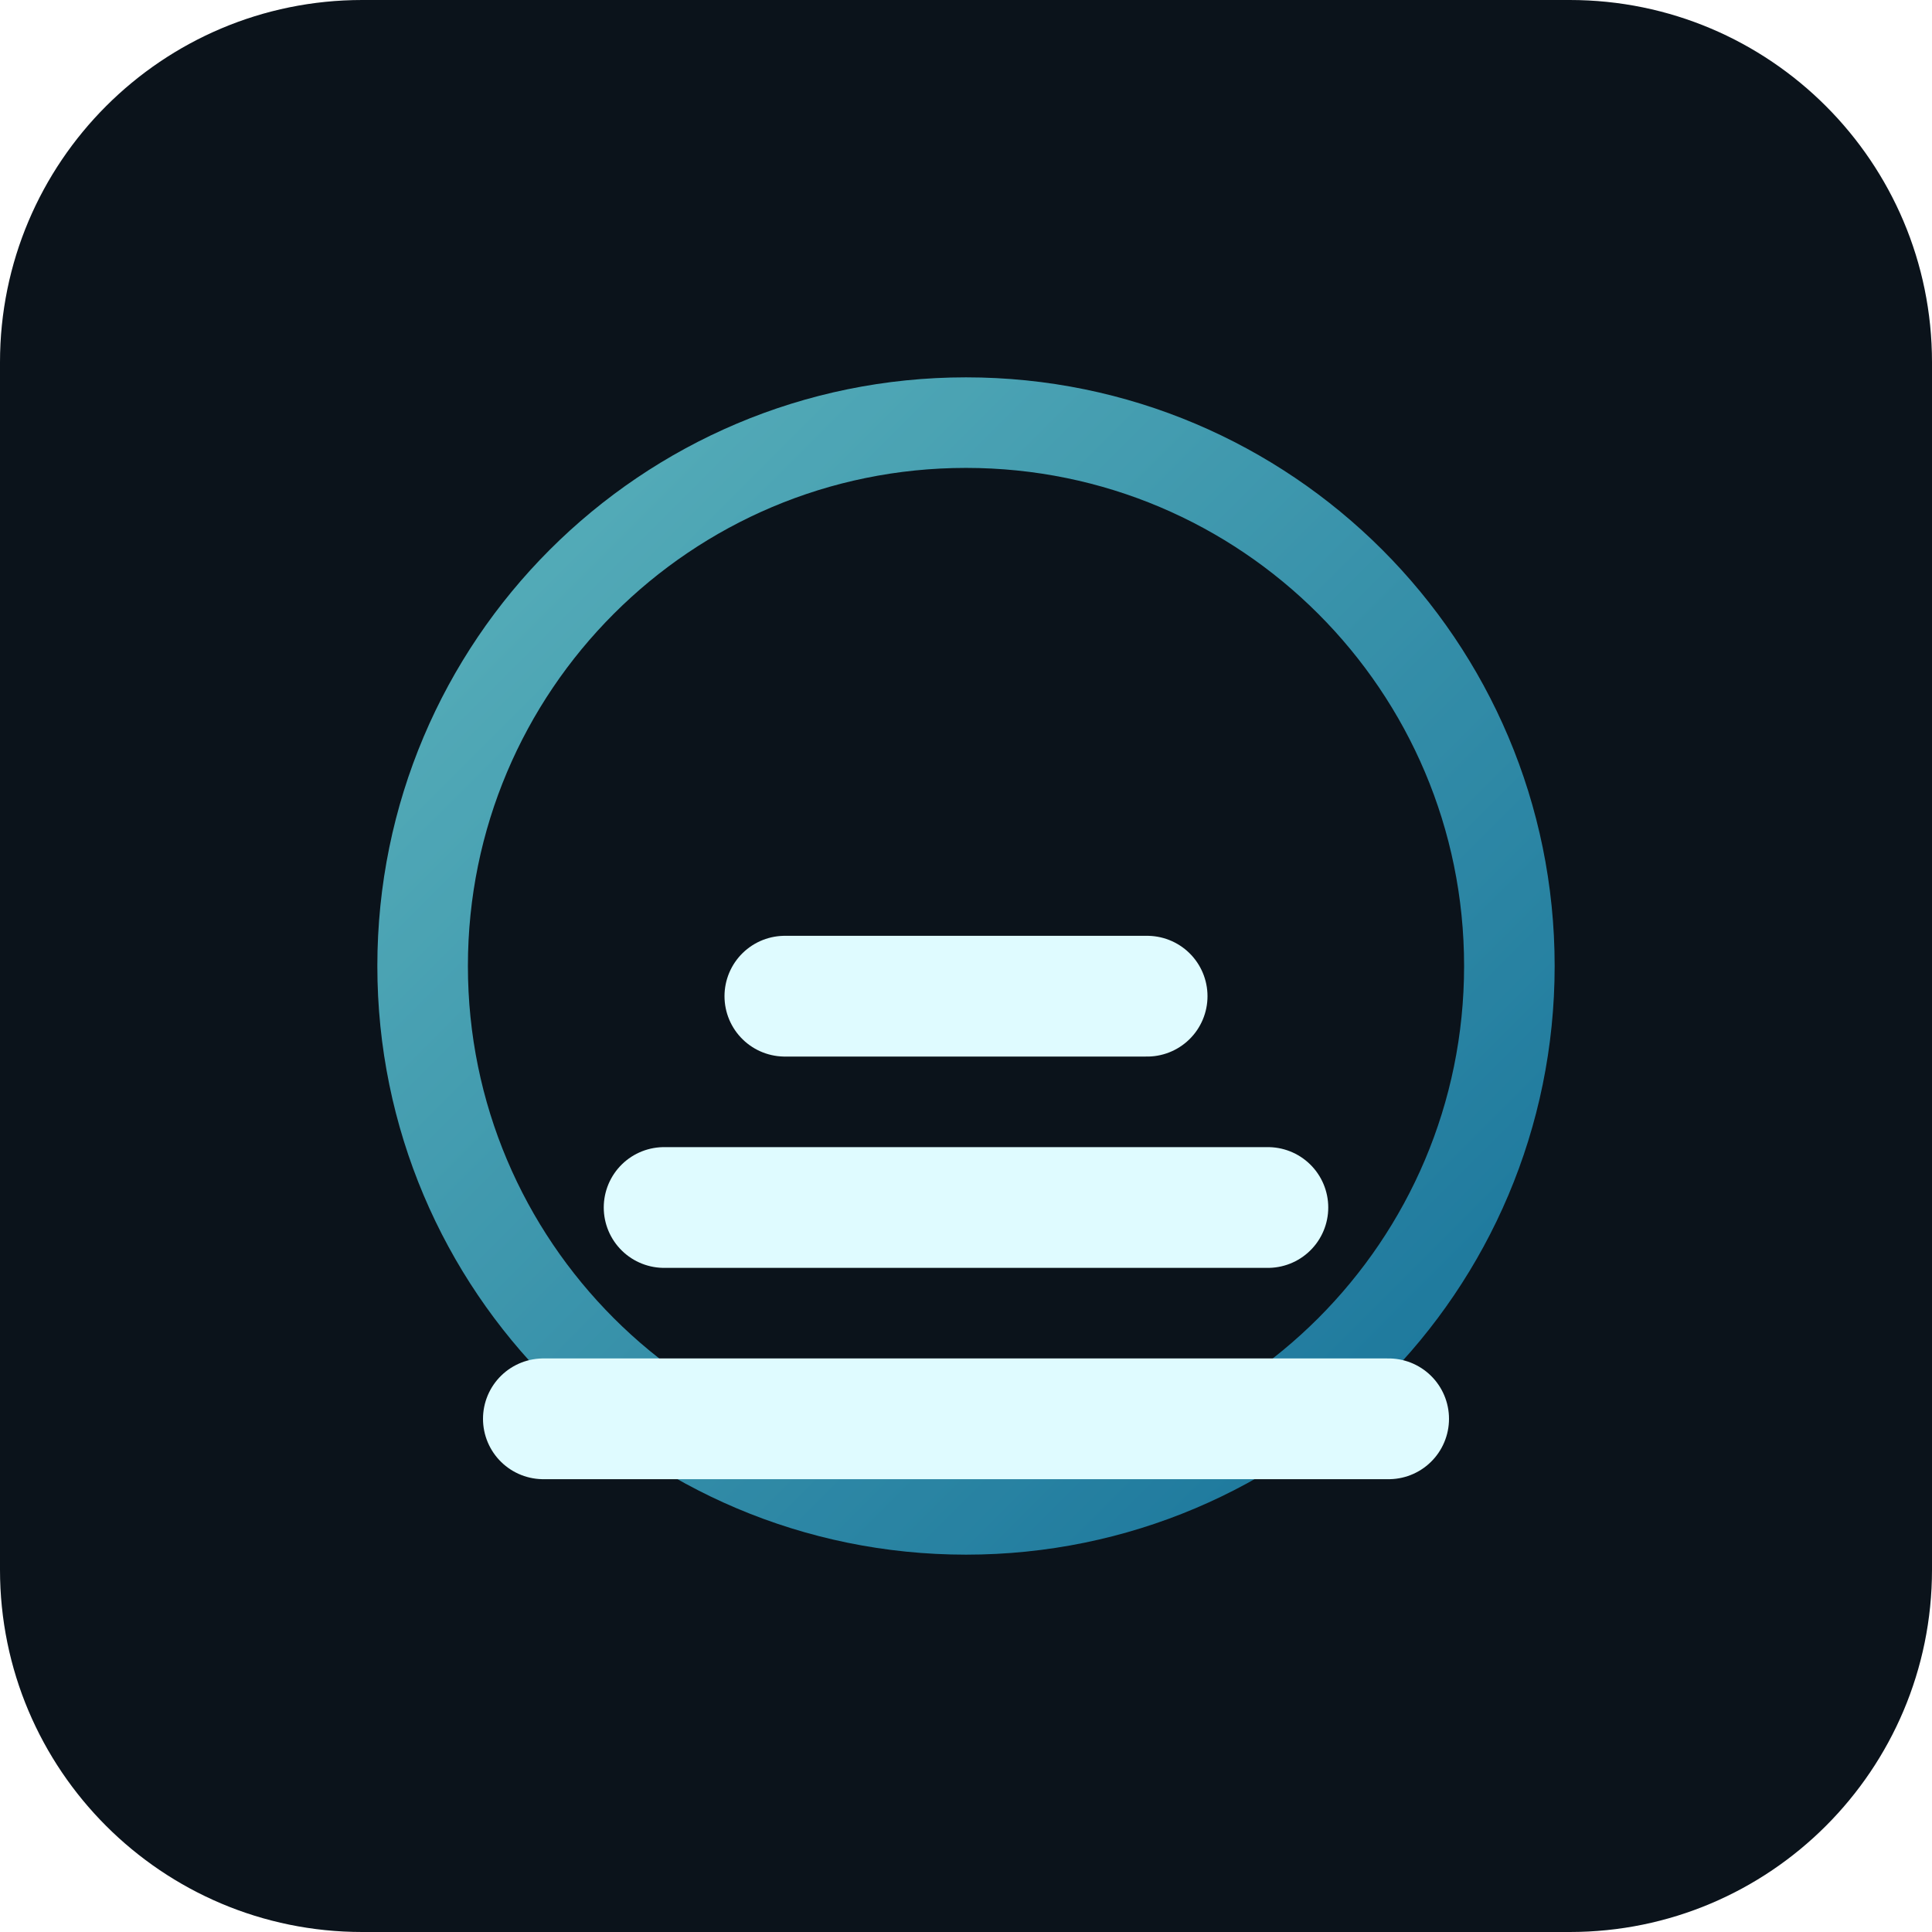
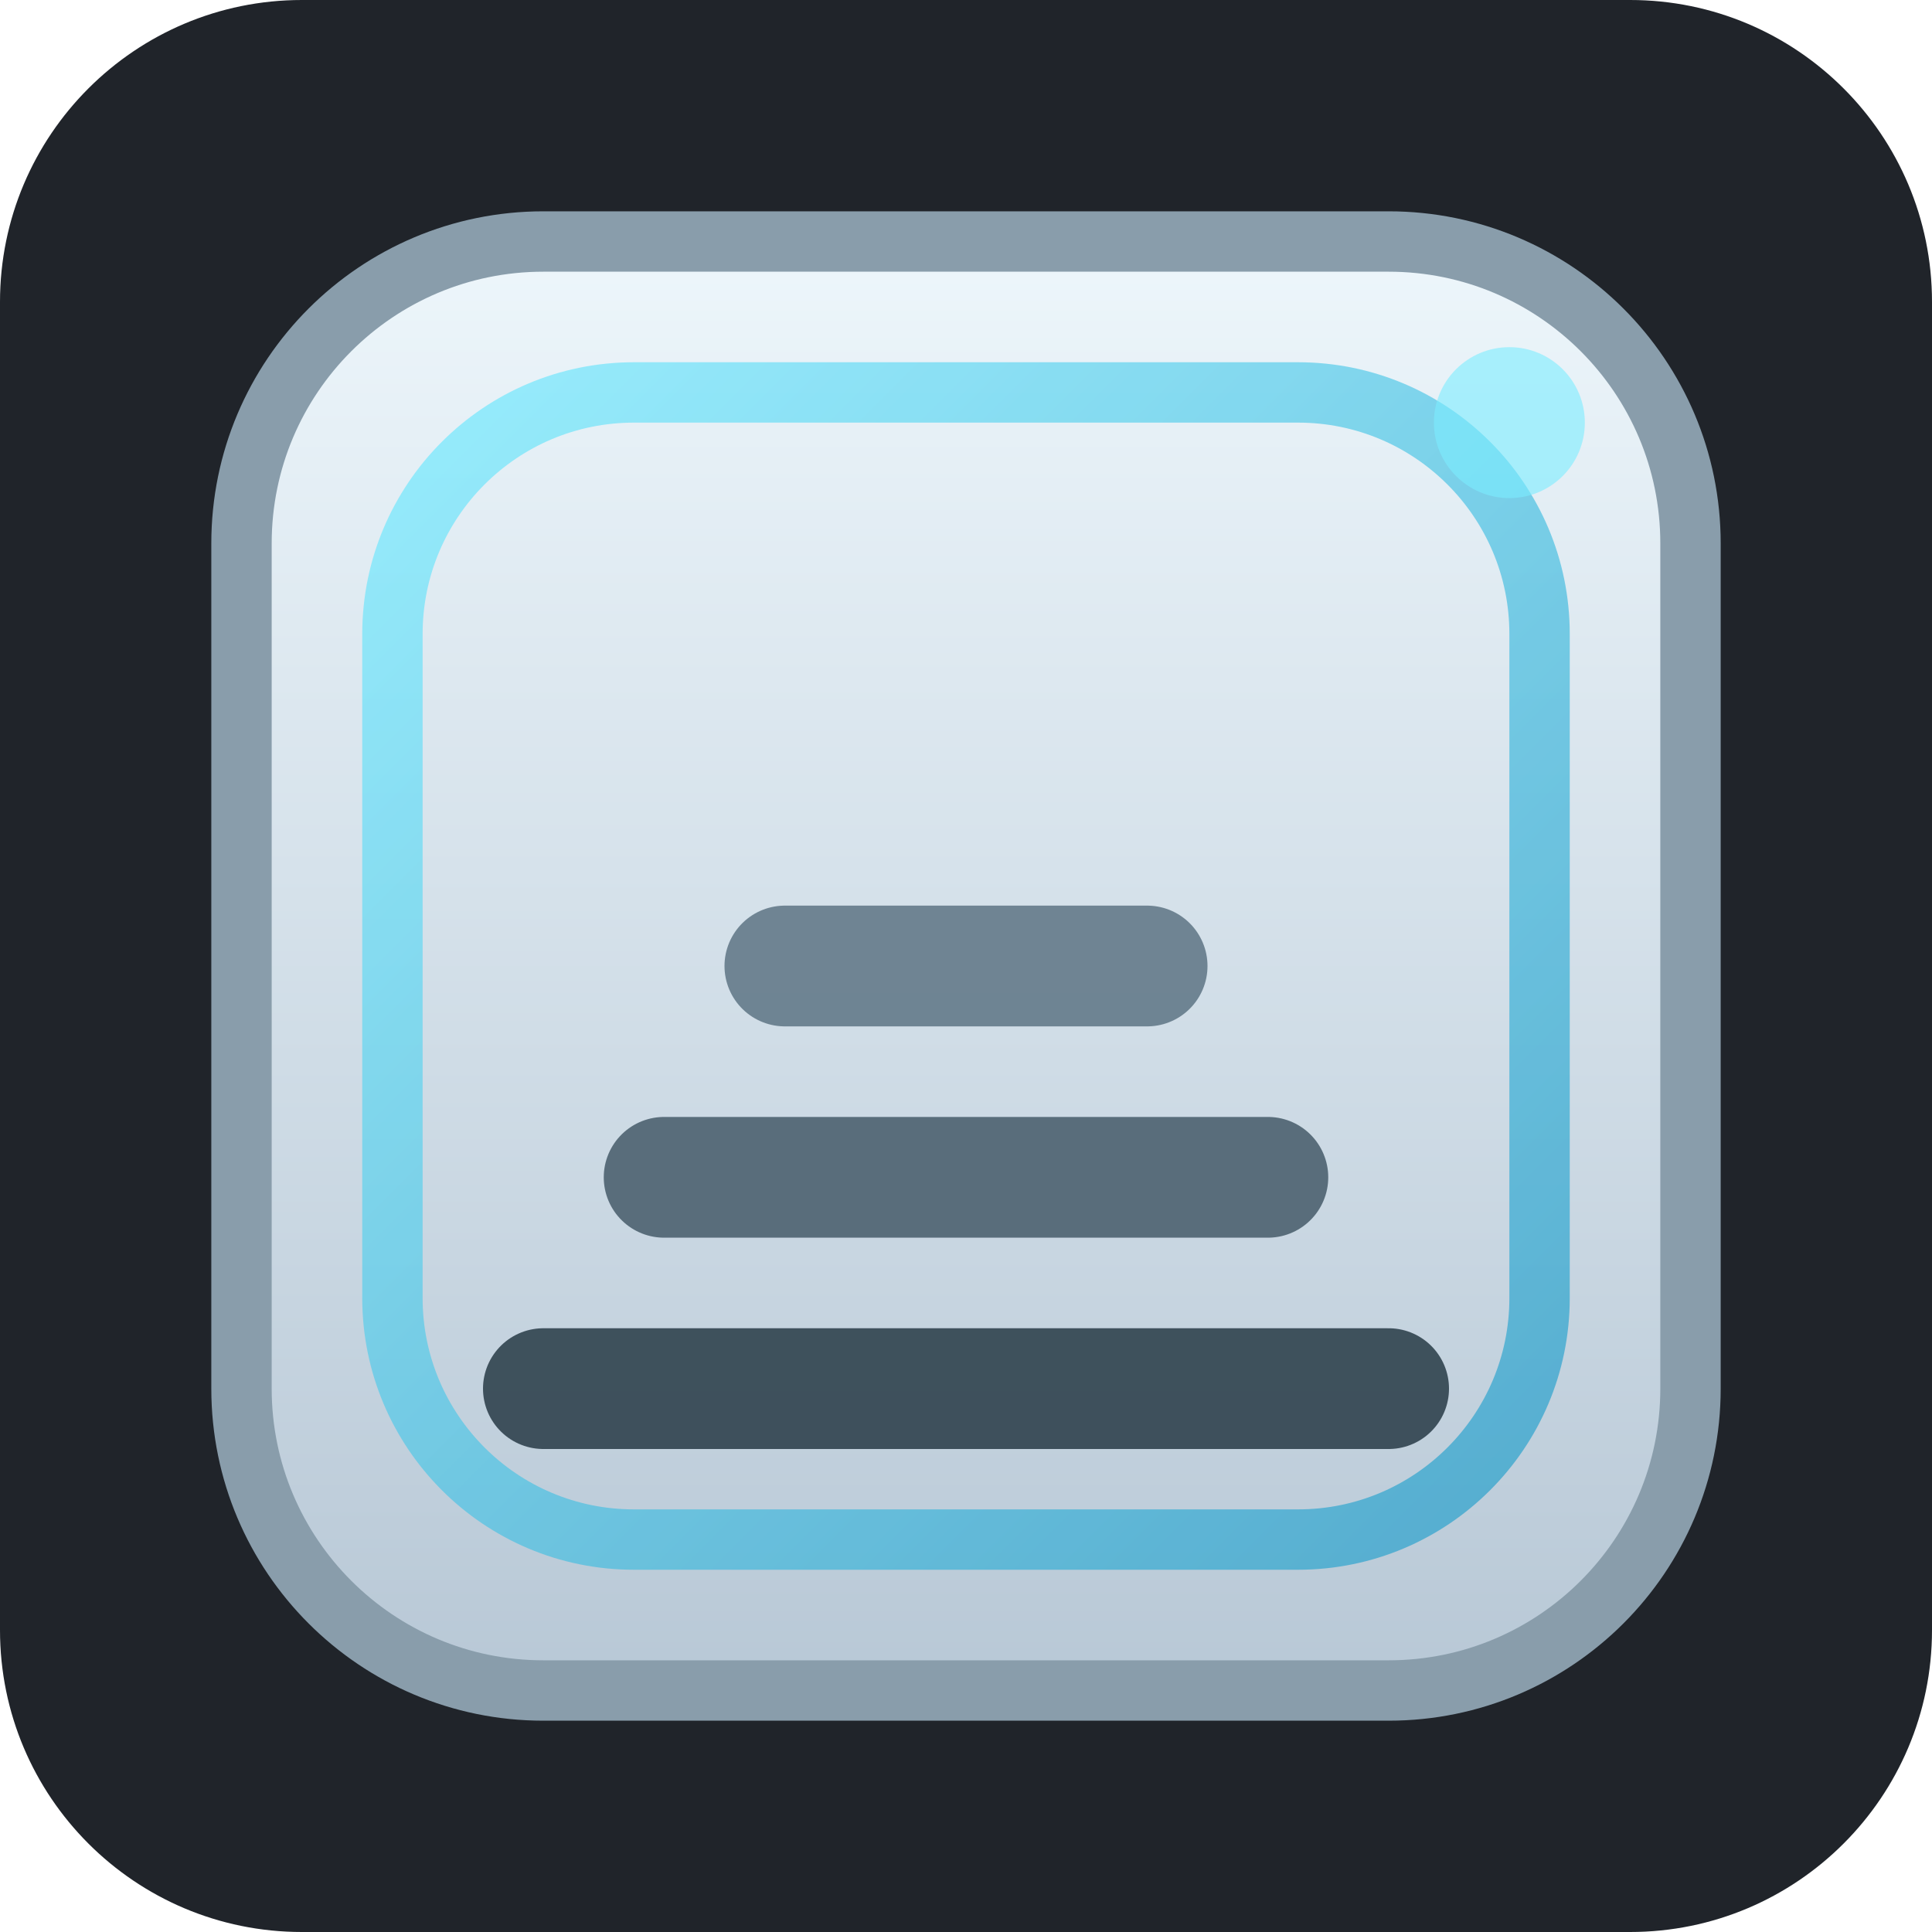
<svg xmlns="http://www.w3.org/2000/svg" viewBox="0 0 64 64">
  <defs>
-     <linearGradient id="exitGlow" x1="0" y1="0" x2="1" y2="1">
-       <stop offset="0" stop-color="#7cf4ff" />
-       <stop offset="1" stop-color="#1d9bd0" />
+     <linearGradient id="liftPad" x1="0" y1="0" x2="0" y2="1">
+       <stop offset="0" stop-color="#edf6fb" />
+       <stop offset="1" stop-color="#b8c8d6" />
+     </linearGradient>
+     <linearGradient id="liftGlow" x1="0" y1="0" x2="1" y2="1">
+       <stop offset="0" stop-color="#79ebff" />
+       <stop offset="1" stop-color="#2b9fca" />
    </linearGradient>
  </defs>
-   <rect width="64" height="64" rx="12" fill="#0b131b" />
-   <g>
-     <animateTransform attributeName="transform" type="rotate" values="0 32 32;360 32 32" dur="8s" repeatCount="indefinite" />
-     <circle cx="32" cy="32" r="18" fill="none" stroke="url(#exitGlow)" stroke-width="3" opacity=".7" />
+   <rect width="64" height="64" rx="10" fill="#20242a" />
+   <rect x="8" y="8" width="48" height="48" rx="10" fill="url(#liftPad)" stroke="#899dab" stroke-width="2" />
+   <g opacity=".9">
+     <path d="M18 46h28" stroke="#30424e" stroke-width="4" stroke-linecap="round" />
+     <path d="M22 39h20" stroke="#4d6270" stroke-width="4" stroke-linecap="round" />
+     <path d="M26 32h12" stroke="#647a89" stroke-width="4" stroke-linecap="round" />
  </g>
-   <g>
-     <animate attributeName="opacity" values=".7;1;.7" dur="2s" repeatCount="indefinite" />
-     <path d="M18 47h28" stroke="#dffbff" stroke-width="4" stroke-linecap="round" />
-     <path d="M22 40h20" stroke="#dffbff" stroke-width="4" stroke-linecap="round" />
-     <path d="M26 33h12" stroke="#dffbff" stroke-width="4" stroke-linecap="round" />
-   </g>
+   <rect x="13" y="13" width="38" height="38" rx="8" fill="none" stroke="url(#liftGlow)" stroke-width="2" opacity=".72" />
+   <circle cx="50" cy="14" r="2.5" fill="#7cecff" opacity=".6">
+     <animate attributeName="opacity" values=".3;.85;.3" dur="1.8s" repeatCount="indefinite" />
+   </circle>
</svg>
